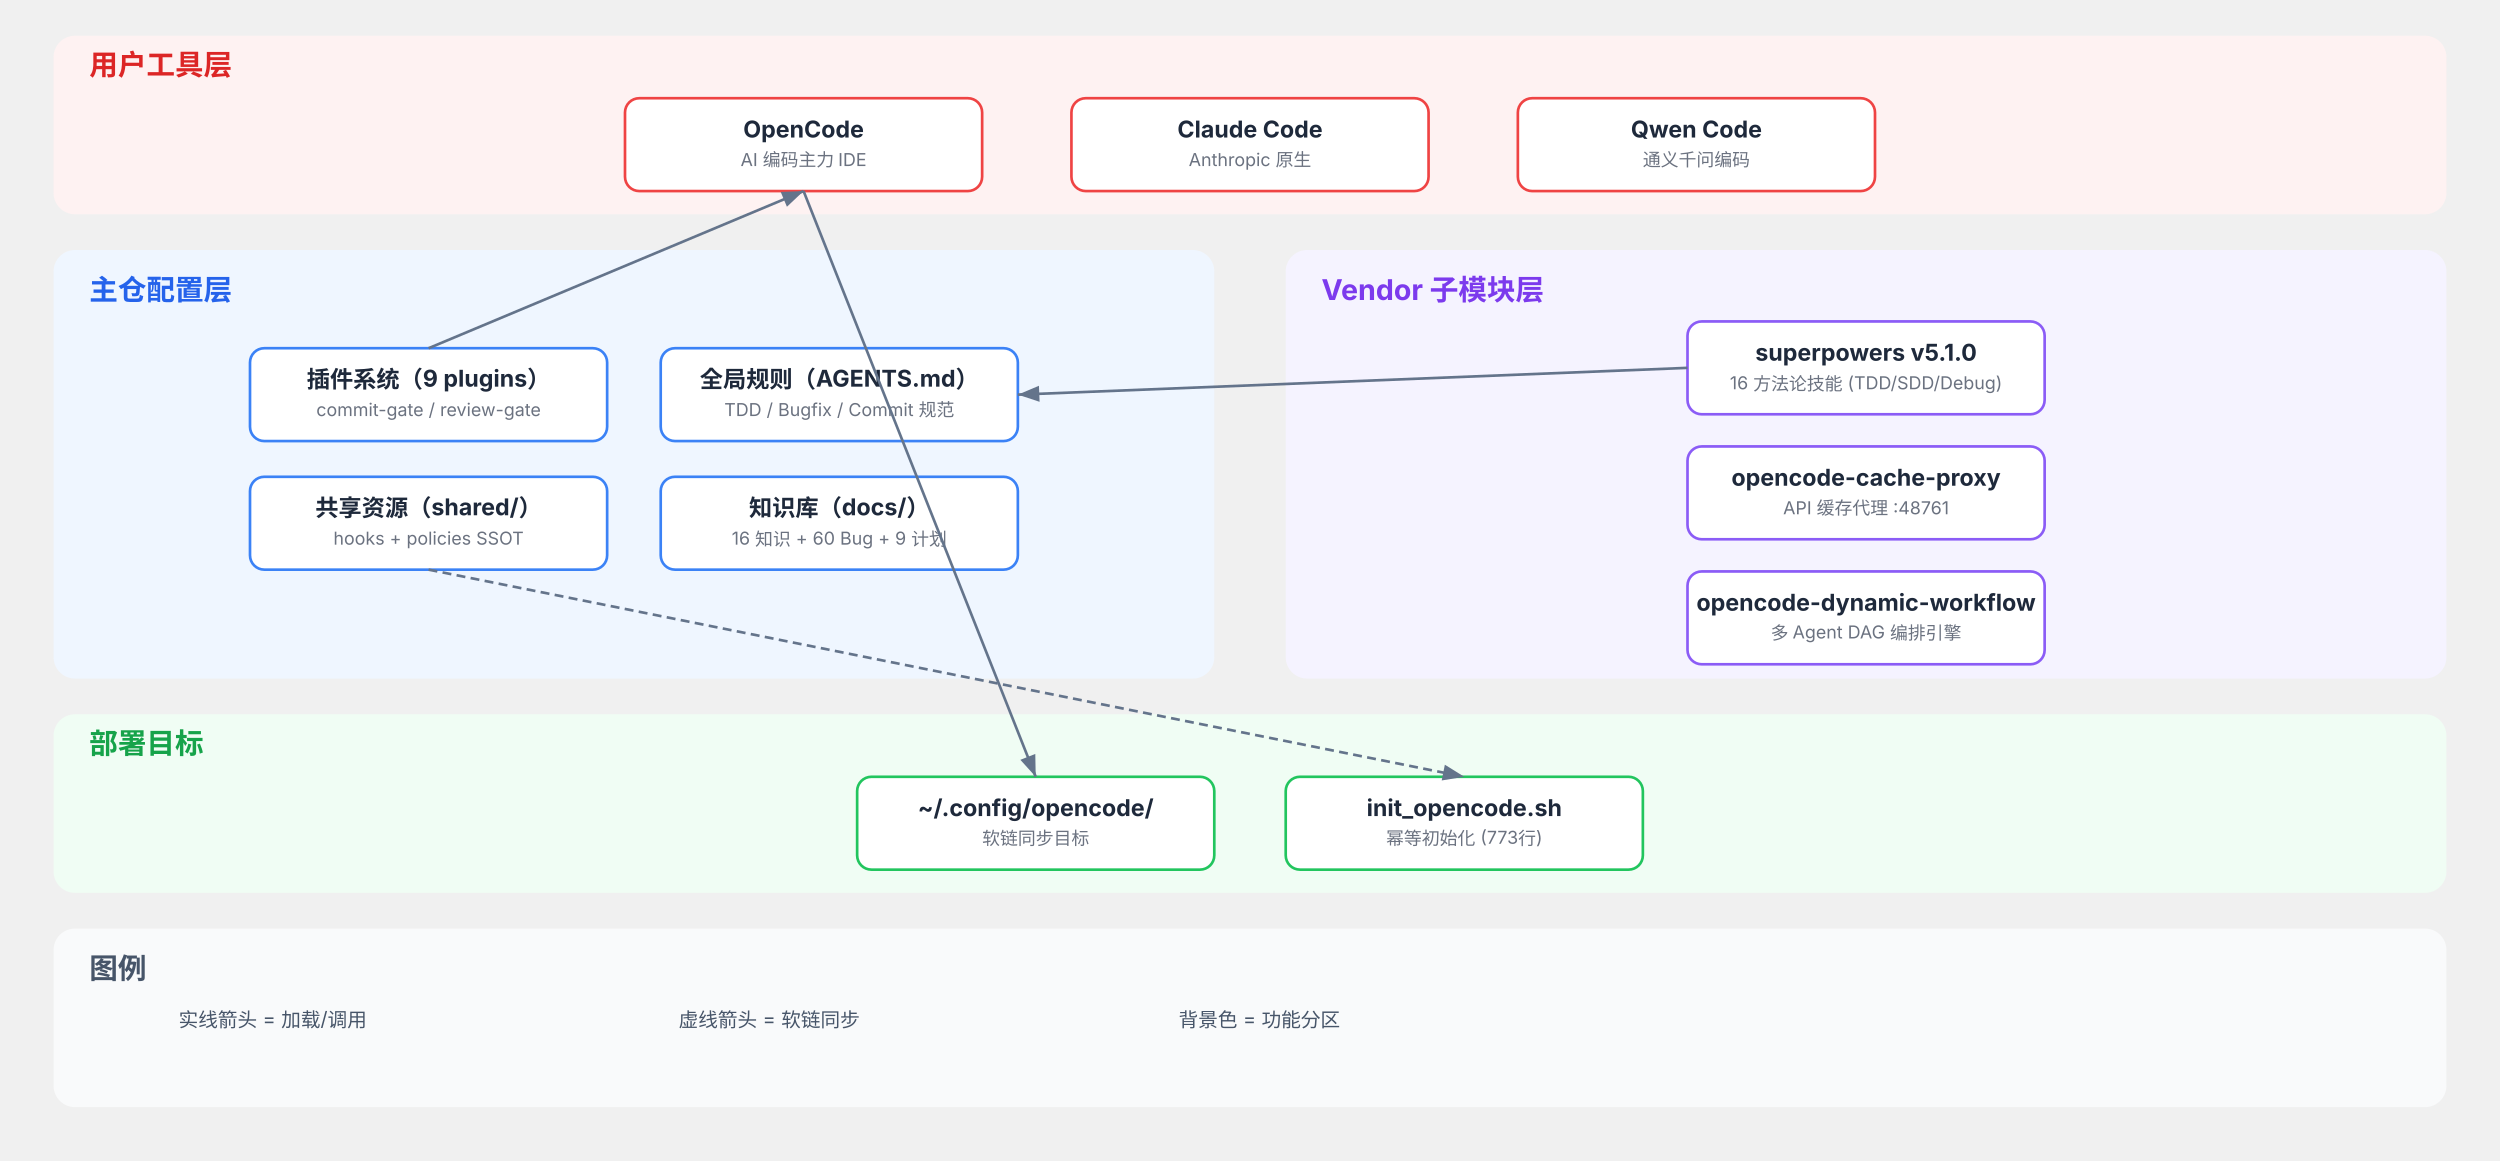
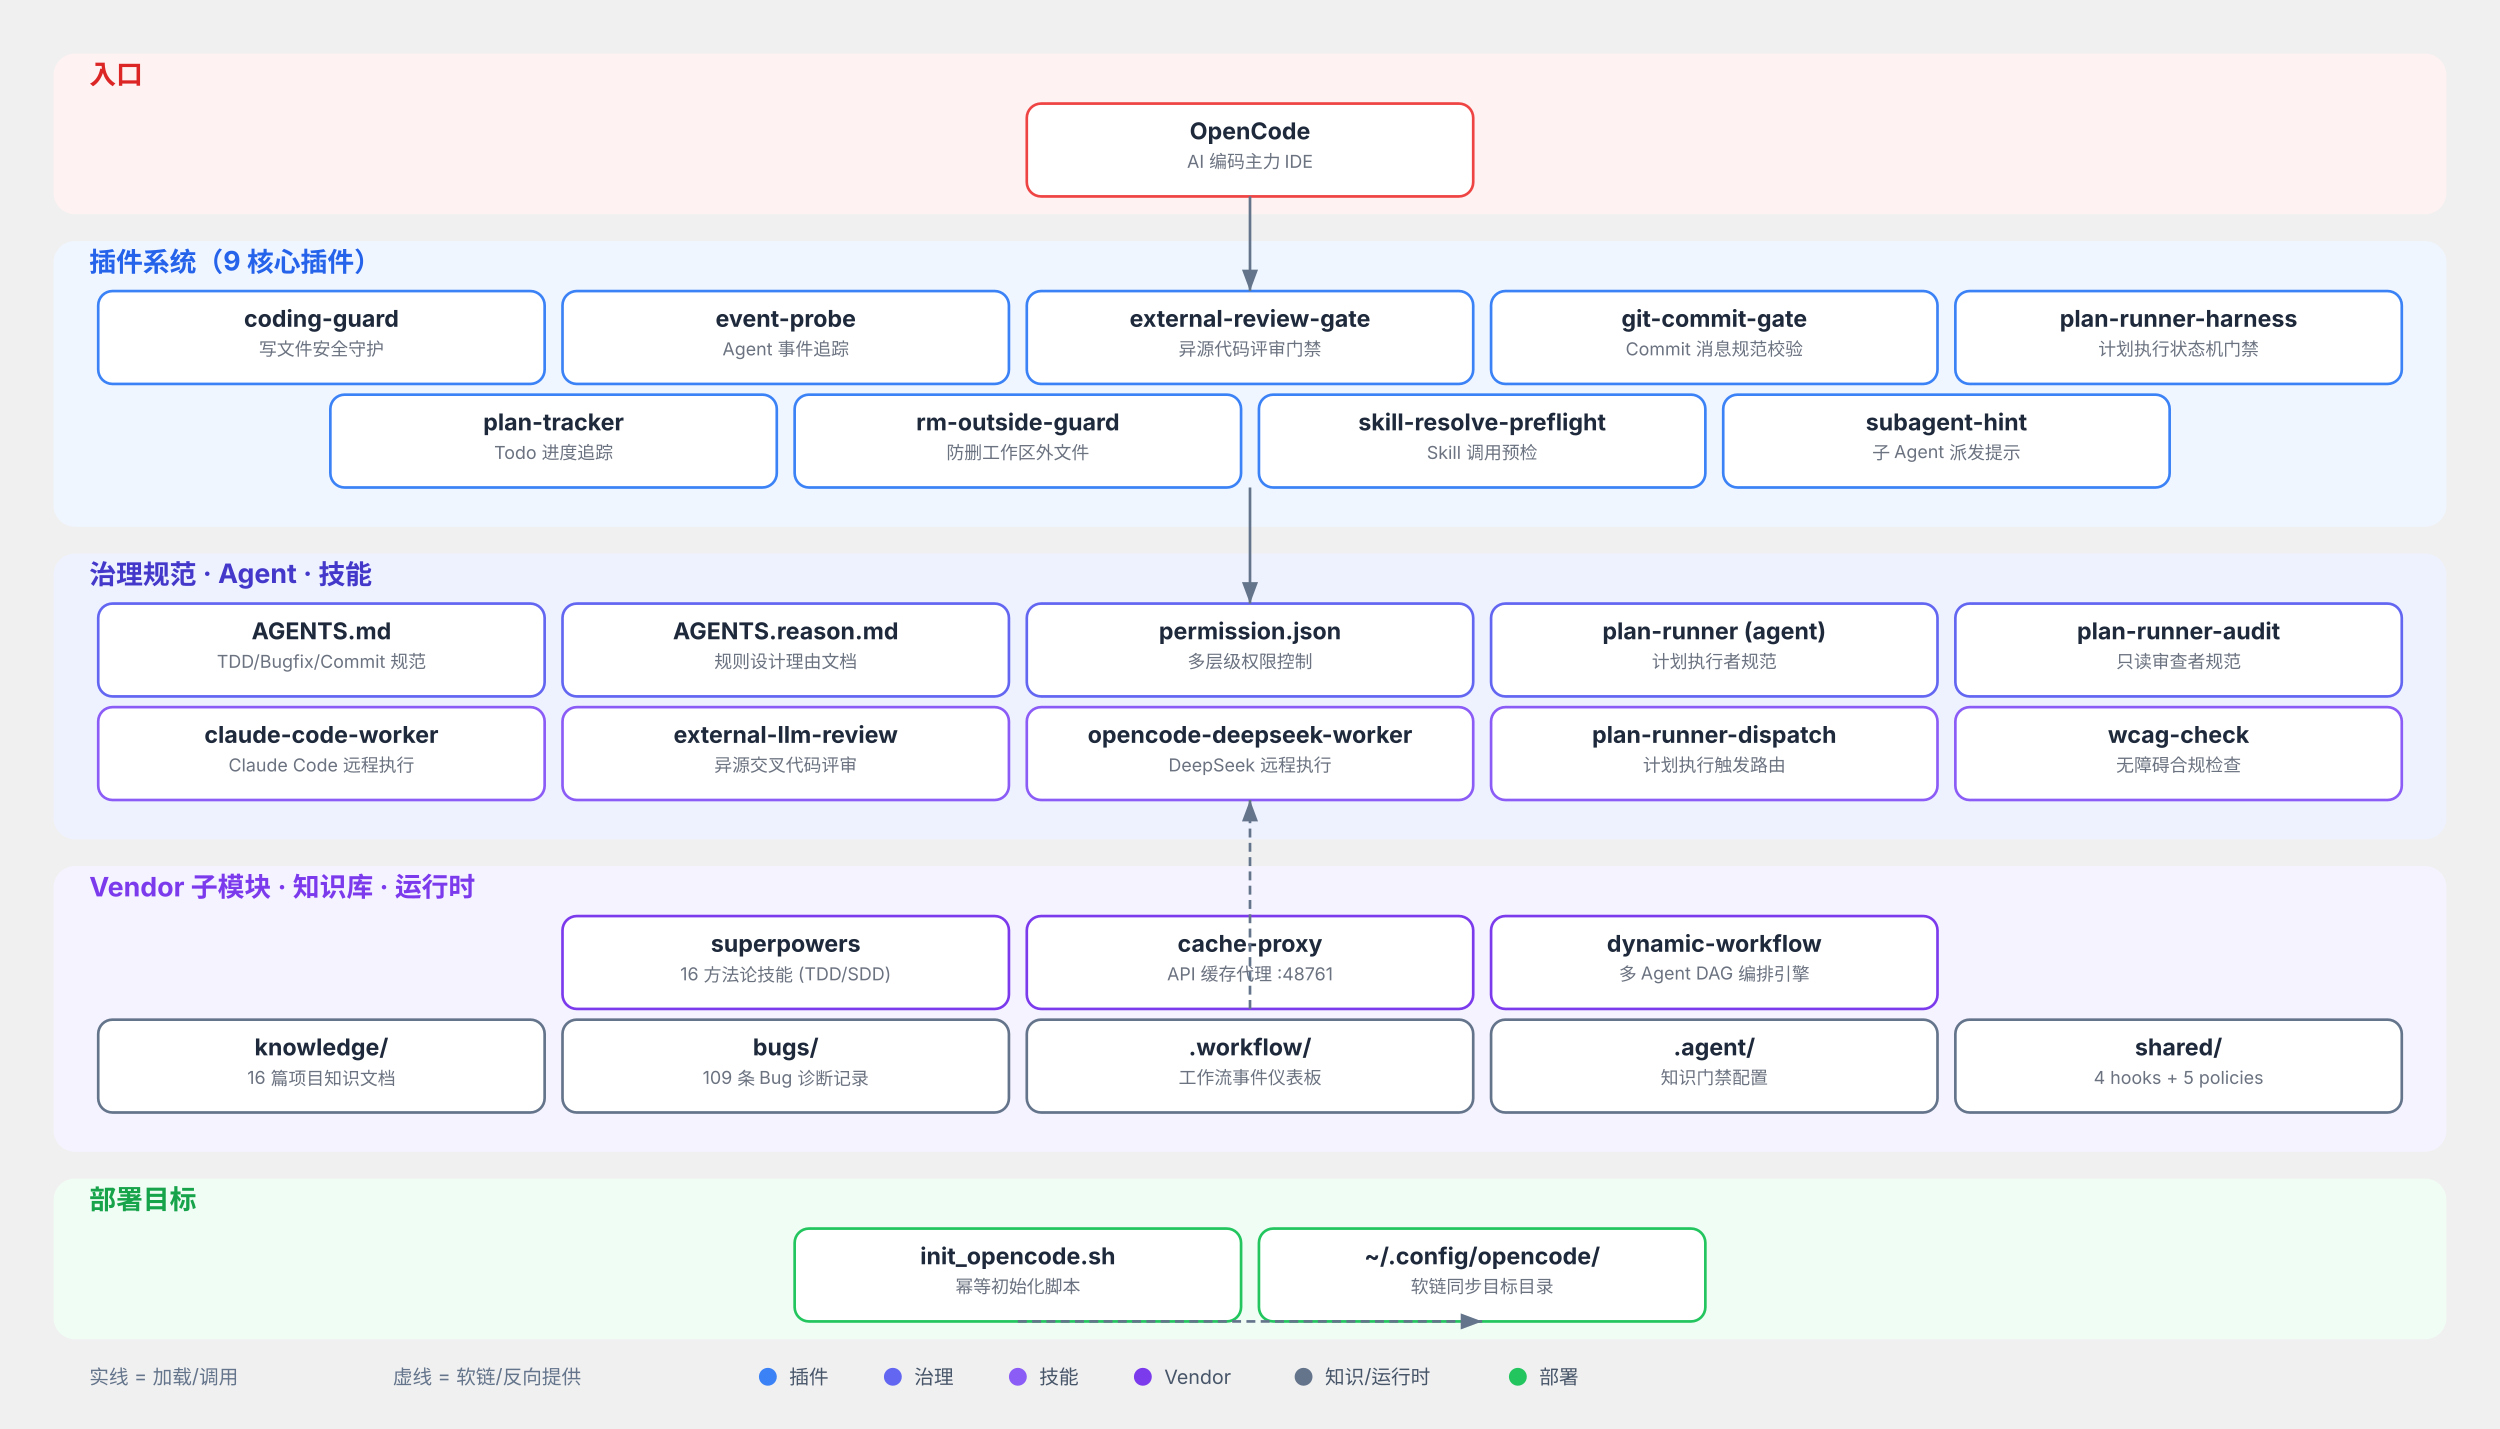
- <svg xmlns="http://www.w3.org/2000/svg" viewBox="0 0 1400 650" font-family="system-ui, -apple-system, sans-serif">
+ <svg xmlns="http://www.w3.org/2000/svg" viewBox="0 0 1400 800" font-family="system-ui, -apple-system, sans-serif">
  <defs>
    <marker id="arrow" markerWidth="8" markerHeight="6" refX="8" refY="3" orient="auto">
      <path d="M0,0 L8,3 L0,6 Z" fill="#64748B" />
    </marker>
-     <marker id="arrow-dash" markerWidth="8" markerHeight="6" refX="8" refY="3" orient="auto">
-       <path d="M0,0 L8,3 L0,6 Z" fill="#64748B" />
-     </marker>
  </defs>
-   <rect x="30" y="20" width="1340" height="100" rx="12" fill="#FEF2F2" stroke="none" />
-   <rect x="30" y="140" width="650" height="240" rx="12" fill="#EFF6FF" stroke="none" />
-   <rect x="720" y="140" width="650" height="240" rx="12" fill="#F5F3FF" stroke="none" />
-   <rect x="30" y="400" width="1340" height="100" rx="12" fill="#F0FDF4" stroke="none" />
-   <rect x="30" y="520" width="1340" height="100" rx="12" fill="#F9FAFB" stroke="none" />
-   <text x="50" y="42" font-size="16" font-weight="bold" fill="#DC2626">用户工具层</text>
-   <text x="50" y="168" font-size="16" font-weight="bold" fill="#2563EB">主仓配置层</text>
-   <text x="740" y="168" font-size="16" font-weight="bold" fill="#7C3AED">Vendor 子模块层</text>
-   <text x="50" y="422" font-size="16" font-weight="bold" fill="#16A34A">部署目标</text>
-   <text x="50" y="548" font-size="16" font-weight="bold" fill="#475569">图例</text>
-   <rect x="350" y="55" width="200" height="52" rx="8" fill="#FFFFFF" stroke="#EF4444" stroke-width="1.5" />
-   <rect x="600" y="55" width="200" height="52" rx="8" fill="#FFFFFF" stroke="#EF4444" stroke-width="1.5" />
-   <rect x="850" y="55" width="200" height="52" rx="8" fill="#FFFFFF" stroke="#EF4444" stroke-width="1.5" />
-   <text x="450" y="77" font-size="13" font-weight="bold" fill="#1E293B" text-anchor="middle">OpenCode</text>
-   <text x="450" y="93" font-size="10" fill="#6B7280" text-anchor="middle">AI 编码主力 IDE</text>
-   <text x="700" y="77" font-size="13" font-weight="bold" fill="#1E293B" text-anchor="middle">Claude Code</text>
-   <text x="700" y="93" font-size="10" fill="#6B7280" text-anchor="middle">Anthropic 原生</text>
-   <text x="950" y="77" font-size="13" font-weight="bold" fill="#1E293B" text-anchor="middle">Qwen Code</text>
-   <text x="950" y="93" font-size="10" fill="#6B7280" text-anchor="middle">通义千问编码</text>
-   <rect x="140" y="195" width="200" height="52" rx="8" fill="#FFFFFF" stroke="#3B82F6" stroke-width="1.5" />
-   <rect x="370" y="195" width="200" height="52" rx="8" fill="#FFFFFF" stroke="#3B82F6" stroke-width="1.5" />
-   <text x="240" y="217" font-size="13" font-weight="bold" fill="#1E293B" text-anchor="middle">插件系统（9 plugins）</text>
-   <text x="240" y="233" font-size="10" fill="#6B7280" text-anchor="middle">commit-gate / review-gate</text>
-   <text x="470" y="217" font-size="13" font-weight="bold" fill="#1E293B" text-anchor="middle">全局规则（AGENTS.md）</text>
-   <text x="470" y="233" font-size="10" fill="#6B7280" text-anchor="middle">TDD / Bugfix / Commit 规范</text>
-   <rect x="140" y="267" width="200" height="52" rx="8" fill="#FFFFFF" stroke="#3B82F6" stroke-width="1.5" />
-   <rect x="370" y="267" width="200" height="52" rx="8" fill="#FFFFFF" stroke="#3B82F6" stroke-width="1.5" />
-   <text x="240" y="289" font-size="13" font-weight="bold" fill="#1E293B" text-anchor="middle">共享资源（shared/）</text>
-   <text x="240" y="305" font-size="10" fill="#6B7280" text-anchor="middle">hooks + policies SSOT</text>
-   <text x="470" y="289" font-size="13" font-weight="bold" fill="#1E293B" text-anchor="middle">知识库（docs/）</text>
-   <text x="470" y="305" font-size="10" fill="#6B7280" text-anchor="middle">16 知识 + 60 Bug + 9 计划</text>
-   <rect x="945" y="180" width="200" height="52" rx="8" fill="#FFFFFF" stroke="#8B5CF6" stroke-width="1.5" />
-   <rect x="945" y="250" width="200" height="52" rx="8" fill="#FFFFFF" stroke="#8B5CF6" stroke-width="1.5" />
-   <rect x="945" y="320" width="200" height="52" rx="8" fill="#FFFFFF" stroke="#8B5CF6" stroke-width="1.5" />
-   <text x="1045" y="202" font-size="13" font-weight="bold" fill="#1E293B" text-anchor="middle">superpowers v5.1.0</text>
-   <text x="1045" y="218" font-size="10" fill="#6B7280" text-anchor="middle">16 方法论技能 (TDD/SDD/Debug)</text>
-   <text x="1045" y="272" font-size="13" font-weight="bold" fill="#1E293B" text-anchor="middle">opencode-cache-proxy</text>
-   <text x="1045" y="288" font-size="10" fill="#6B7280" text-anchor="middle">API 缓存代理 :48761</text>
-   <text x="1045" y="342" font-size="13" font-weight="bold" fill="#1E293B" text-anchor="middle">opencode-dynamic-workflow</text>
-   <text x="1045" y="358" font-size="10" fill="#6B7280" text-anchor="middle">多 Agent DAG 编排引擎</text>
-   <rect x="480" y="435" width="200" height="52" rx="8" fill="#FFFFFF" stroke="#22C55E" stroke-width="1.5" />
-   <rect x="720" y="435" width="200" height="52" rx="8" fill="#FFFFFF" stroke="#22C55E" stroke-width="1.5" />
-   <text x="580" y="457" font-size="13" font-weight="bold" fill="#1E293B" text-anchor="middle">~/.config/opencode/</text>
-   <text x="580" y="473" font-size="10" fill="#6B7280" text-anchor="middle">软链同步目标</text>
-   <text x="820" y="457" font-size="13" font-weight="bold" fill="#1E293B" text-anchor="middle">init_opencode.sh</text>
-   <text x="820" y="473" font-size="10" fill="#6B7280" text-anchor="middle">幂等初始化 (773行)</text>
-   <line x1="450" y1="107" x2="580" y2="435" stroke="#64748B" stroke-width="1.5" marker-end="url(#arrow)" />
-   <line x1="240" y1="319" x2="820" y2="435" stroke="#64748B" stroke-width="1.5" stroke-dasharray="5,3" marker-end="url(#arrow-dash)" />
-   <line x1="945" y1="206" x2="570" y2="221" stroke="#64748B" stroke-width="1.5" marker-end="url(#arrow)" />
-   <line x1="240" y1="195" x2="450" y2="107" stroke="#64748B" stroke-width="1.5" marker-end="url(#arrow)" />
-   <text x="100" y="575" font-size="11" fill="#475569">实线箭头 = 加载/调用</text>
-   <text x="380" y="575" font-size="11" fill="#475569">虚线箭头 = 软链同步</text>
-   <text x="660" y="575" font-size="11" fill="#475569">背景色 = 功能分区</text>
+   <rect x="30" y="30" width="1340" height="90" rx="12" fill="#FEF2F2" stroke="none" />
+   <rect x="30" y="135" width="1340" height="160" rx="12" fill="#EFF6FF" stroke="none" />
+   <rect x="30" y="310" width="1340" height="160" rx="12" fill="#EEF2FF" stroke="none" />
+   <rect x="30" y="485" width="1340" height="160" rx="12" fill="#F5F3FF" stroke="none" />
+   <rect x="30" y="660" width="1340" height="90" rx="12" fill="#F0FDF4" stroke="none" />
+   <text x="50" y="47" font-size="15" font-weight="bold" fill="#DC2626">入口</text>
+   <text x="50" y="152" font-size="15" font-weight="bold" fill="#2563EB">插件系统（9 核心插件）</text>
+   <text x="50" y="327" font-size="15" font-weight="bold" fill="#4338CA">治理规范 · Agent · 技能</text>
+   <text x="50" y="502" font-size="15" font-weight="bold" fill="#7C3AED">Vendor 子模块 · 知识库 · 运行时</text>
+   <text x="50" y="677" font-size="15" font-weight="bold" fill="#16A34A">部署目标</text>
+   <rect x="575" y="58" width="250" height="52" rx="8" fill="#FFFFFF" stroke="#EF4444" stroke-width="1.5" />
+   <text x="700" y="78" text-anchor="middle" font-size="13" font-weight="bold" fill="#1E293B">OpenCode</text>
+   <text x="700" y="94" text-anchor="middle" font-size="10" fill="#6B7280">AI 编码主力 IDE</text>
+   <rect x="55" y="163" width="250" height="52" rx="8" fill="#FFFFFF" stroke="#3B82F6" stroke-width="1.5" />
+   <rect x="315" y="163" width="250" height="52" rx="8" fill="#FFFFFF" stroke="#3B82F6" stroke-width="1.5" />
+   <rect x="575" y="163" width="250" height="52" rx="8" fill="#FFFFFF" stroke="#3B82F6" stroke-width="1.5" />
+   <rect x="835" y="163" width="250" height="52" rx="8" fill="#FFFFFF" stroke="#3B82F6" stroke-width="1.5" />
+   <rect x="1095" y="163" width="250" height="52" rx="8" fill="#FFFFFF" stroke="#3B82F6" stroke-width="1.5" />
+   <text x="180" y="183" text-anchor="middle" font-size="13" font-weight="bold" fill="#1E293B">coding-guard</text>
+   <text x="180" y="199" text-anchor="middle" font-size="10" fill="#6B7280">写文件安全守护</text>
+   <text x="440" y="183" text-anchor="middle" font-size="13" font-weight="bold" fill="#1E293B">event-probe</text>
+   <text x="440" y="199" text-anchor="middle" font-size="10" fill="#6B7280">Agent 事件追踪</text>
+   <text x="700" y="183" text-anchor="middle" font-size="13" font-weight="bold" fill="#1E293B">external-review-gate</text>
+   <text x="700" y="199" text-anchor="middle" font-size="10" fill="#6B7280">异源代码评审门禁</text>
+   <text x="960" y="183" text-anchor="middle" font-size="13" font-weight="bold" fill="#1E293B">git-commit-gate</text>
+   <text x="960" y="199" text-anchor="middle" font-size="10" fill="#6B7280">Commit 消息规范校验</text>
+   <text x="1220" y="183" text-anchor="middle" font-size="13" font-weight="bold" fill="#1E293B">plan-runner-harness</text>
+   <text x="1220" y="199" text-anchor="middle" font-size="10" fill="#6B7280">计划执行状态机门禁</text>
+   <rect x="185" y="221" width="250" height="52" rx="8" fill="#FFFFFF" stroke="#3B82F6" stroke-width="1.5" />
+   <rect x="445" y="221" width="250" height="52" rx="8" fill="#FFFFFF" stroke="#3B82F6" stroke-width="1.5" />
+   <rect x="705" y="221" width="250" height="52" rx="8" fill="#FFFFFF" stroke="#3B82F6" stroke-width="1.5" />
+   <rect x="965" y="221" width="250" height="52" rx="8" fill="#FFFFFF" stroke="#3B82F6" stroke-width="1.5" />
+   <text x="310" y="241" text-anchor="middle" font-size="13" font-weight="bold" fill="#1E293B">plan-tracker</text>
+   <text x="310" y="257" text-anchor="middle" font-size="10" fill="#6B7280">Todo 进度追踪</text>
+   <text x="570" y="241" text-anchor="middle" font-size="13" font-weight="bold" fill="#1E293B">rm-outside-guard</text>
+   <text x="570" y="257" text-anchor="middle" font-size="10" fill="#6B7280">防删工作区外文件</text>
+   <text x="830" y="241" text-anchor="middle" font-size="13" font-weight="bold" fill="#1E293B">skill-resolve-preflight</text>
+   <text x="830" y="257" text-anchor="middle" font-size="10" fill="#6B7280">Skill 调用预检</text>
+   <text x="1090" y="241" text-anchor="middle" font-size="13" font-weight="bold" fill="#1E293B">subagent-hint</text>
+   <text x="1090" y="257" text-anchor="middle" font-size="10" fill="#6B7280">子 Agent 派发提示</text>
+   <rect x="55" y="338" width="250" height="52" rx="8" fill="#FFFFFF" stroke="#6366F1" stroke-width="1.5" />
+   <rect x="315" y="338" width="250" height="52" rx="8" fill="#FFFFFF" stroke="#6366F1" stroke-width="1.5" />
+   <rect x="575" y="338" width="250" height="52" rx="8" fill="#FFFFFF" stroke="#6366F1" stroke-width="1.5" />
+   <rect x="835" y="338" width="250" height="52" rx="8" fill="#FFFFFF" stroke="#6366F1" stroke-width="1.5" />
+   <rect x="1095" y="338" width="250" height="52" rx="8" fill="#FFFFFF" stroke="#6366F1" stroke-width="1.5" />
+   <text x="180" y="358" text-anchor="middle" font-size="13" font-weight="bold" fill="#1E293B">AGENTS.md</text>
+   <text x="180" y="374" text-anchor="middle" font-size="10" fill="#6B7280">TDD/Bugfix/Commit 规范</text>
+   <text x="440" y="358" text-anchor="middle" font-size="13" font-weight="bold" fill="#1E293B">AGENTS.reason.md</text>
+   <text x="440" y="374" text-anchor="middle" font-size="10" fill="#6B7280">规则设计理由文档</text>
+   <text x="700" y="358" text-anchor="middle" font-size="13" font-weight="bold" fill="#1E293B">permission.json</text>
+   <text x="700" y="374" text-anchor="middle" font-size="10" fill="#6B7280">多层级权限控制</text>
+   <text x="960" y="358" text-anchor="middle" font-size="13" font-weight="bold" fill="#1E293B">plan-runner (agent)</text>
+   <text x="960" y="374" text-anchor="middle" font-size="10" fill="#6B7280">计划执行者规范</text>
+   <text x="1220" y="358" text-anchor="middle" font-size="13" font-weight="bold" fill="#1E293B">plan-runner-audit</text>
+   <text x="1220" y="374" text-anchor="middle" font-size="10" fill="#6B7280">只读审查者规范</text>
+   <rect x="55" y="396" width="250" height="52" rx="8" fill="#FFFFFF" stroke="#8B5CF6" stroke-width="1.5" />
+   <rect x="315" y="396" width="250" height="52" rx="8" fill="#FFFFFF" stroke="#8B5CF6" stroke-width="1.5" />
+   <rect x="575" y="396" width="250" height="52" rx="8" fill="#FFFFFF" stroke="#8B5CF6" stroke-width="1.5" />
+   <rect x="835" y="396" width="250" height="52" rx="8" fill="#FFFFFF" stroke="#8B5CF6" stroke-width="1.5" />
+   <rect x="1095" y="396" width="250" height="52" rx="8" fill="#FFFFFF" stroke="#8B5CF6" stroke-width="1.5" />
+   <text x="180" y="416" text-anchor="middle" font-size="13" font-weight="bold" fill="#1E293B">claude-code-worker</text>
+   <text x="180" y="432" text-anchor="middle" font-size="10" fill="#6B7280">Claude Code 远程执行</text>
+   <text x="440" y="416" text-anchor="middle" font-size="13" font-weight="bold" fill="#1E293B">external-llm-review</text>
+   <text x="440" y="432" text-anchor="middle" font-size="10" fill="#6B7280">异源交叉代码评审</text>
+   <text x="700" y="416" text-anchor="middle" font-size="13" font-weight="bold" fill="#1E293B">opencode-deepseek-worker</text>
+   <text x="700" y="432" text-anchor="middle" font-size="10" fill="#6B7280">DeepSeek 远程执行</text>
+   <text x="960" y="416" text-anchor="middle" font-size="13" font-weight="bold" fill="#1E293B">plan-runner-dispatch</text>
+   <text x="960" y="432" text-anchor="middle" font-size="10" fill="#6B7280">计划执行触发路由</text>
+   <text x="1220" y="416" text-anchor="middle" font-size="13" font-weight="bold" fill="#1E293B">wcag-check</text>
+   <text x="1220" y="432" text-anchor="middle" font-size="10" fill="#6B7280">无障碍合规检查</text>
+   <rect x="315" y="513" width="250" height="52" rx="8" fill="#FFFFFF" stroke="#7C3AED" stroke-width="1.5" />
+   <rect x="575" y="513" width="250" height="52" rx="8" fill="#FFFFFF" stroke="#7C3AED" stroke-width="1.5" />
+   <rect x="835" y="513" width="250" height="52" rx="8" fill="#FFFFFF" stroke="#7C3AED" stroke-width="1.5" />
+   <text x="440" y="533" text-anchor="middle" font-size="13" font-weight="bold" fill="#1E293B">superpowers</text>
+   <text x="440" y="549" text-anchor="middle" font-size="10" fill="#6B7280">16 方法论技能 (TDD/SDD)</text>
+   <text x="700" y="533" text-anchor="middle" font-size="13" font-weight="bold" fill="#1E293B">cache-proxy</text>
+   <text x="700" y="549" text-anchor="middle" font-size="10" fill="#6B7280">API 缓存代理 :48761</text>
+   <text x="960" y="533" text-anchor="middle" font-size="13" font-weight="bold" fill="#1E293B">dynamic-workflow</text>
+   <text x="960" y="549" text-anchor="middle" font-size="10" fill="#6B7280">多 Agent DAG 编排引擎</text>
+   <rect x="55" y="571" width="250" height="52" rx="8" fill="#FFFFFF" stroke="#64748B" stroke-width="1.5" />
+   <rect x="315" y="571" width="250" height="52" rx="8" fill="#FFFFFF" stroke="#64748B" stroke-width="1.5" />
+   <rect x="575" y="571" width="250" height="52" rx="8" fill="#FFFFFF" stroke="#64748B" stroke-width="1.5" />
+   <rect x="835" y="571" width="250" height="52" rx="8" fill="#FFFFFF" stroke="#64748B" stroke-width="1.5" />
+   <rect x="1095" y="571" width="250" height="52" rx="8" fill="#FFFFFF" stroke="#64748B" stroke-width="1.5" />
+   <text x="180" y="591" text-anchor="middle" font-size="13" font-weight="bold" fill="#1E293B">knowledge/</text>
+   <text x="180" y="607" text-anchor="middle" font-size="10" fill="#6B7280">16 篇项目知识文档</text>
+   <text x="440" y="591" text-anchor="middle" font-size="13" font-weight="bold" fill="#1E293B">bugs/</text>
+   <text x="440" y="607" text-anchor="middle" font-size="10" fill="#6B7280">109 条 Bug 诊断记录</text>
+   <text x="700" y="591" text-anchor="middle" font-size="13" font-weight="bold" fill="#1E293B">.workflow/</text>
+   <text x="700" y="607" text-anchor="middle" font-size="10" fill="#6B7280">工作流事件仪表板</text>
+   <text x="960" y="591" text-anchor="middle" font-size="13" font-weight="bold" fill="#1E293B">.agent/</text>
+   <text x="960" y="607" text-anchor="middle" font-size="10" fill="#6B7280">知识门禁配置</text>
+   <text x="1220" y="591" text-anchor="middle" font-size="13" font-weight="bold" fill="#1E293B">shared/</text>
+   <text x="1220" y="607" text-anchor="middle" font-size="10" fill="#6B7280">4 hooks + 5 policies</text>
+   <rect x="445" y="688" width="250" height="52" rx="8" fill="#FFFFFF" stroke="#22C55E" stroke-width="1.5" />
+   <rect x="705" y="688" width="250" height="52" rx="8" fill="#FFFFFF" stroke="#22C55E" stroke-width="1.5" />
+   <text x="570" y="708" text-anchor="middle" font-size="13" font-weight="bold" fill="#1E293B">init_opencode.sh</text>
+   <text x="570" y="724" text-anchor="middle" font-size="10" fill="#6B7280">幂等初始化脚本</text>
+   <text x="830" y="708" text-anchor="middle" font-size="13" font-weight="bold" fill="#1E293B">~/.config/opencode/</text>
+   <text x="830" y="724" text-anchor="middle" font-size="10" fill="#6B7280">软链同步目标目录</text>
+   <line x1="700" y1="110" x2="700" y2="163" stroke="#64748B" stroke-width="1.5" marker-end="url(#arrow)" />
+   <line x1="700" y1="273" x2="700" y2="338" stroke="#64748B" stroke-width="1.5" marker-end="url(#arrow)" />
+   <line x1="700" y1="565" x2="700" y2="448" stroke="#64748B" stroke-width="1.5" stroke-dasharray="5,3" marker-end="url(#arrow)" />
+   <line x1="570" y1="740" x2="830" y2="740" stroke="#64748B" stroke-width="1.5" stroke-dasharray="5,3" marker-end="url(#arrow)" />
+   <text x="50" y="775" font-size="11" fill="#64748B">实线 = 加载/调用</text>
+   <text x="220" y="775" font-size="11" fill="#64748B">虚线 = 软链/反向提供</text>
+   <circle cx="430" cy="771" r="5" fill="#3B82F6" />
+   <text x="442" y="775" font-size="11" fill="#475569">插件</text>
+   <circle cx="500" cy="771" r="5" fill="#6366F1" />
+   <text x="512" y="775" font-size="11" fill="#475569">治理</text>
+   <circle cx="570" cy="771" r="5" fill="#8B5CF6" />
+   <text x="582" y="775" font-size="11" fill="#475569">技能</text>
+   <circle cx="640" cy="771" r="5" fill="#7C3AED" />
+   <text x="652" y="775" font-size="11" fill="#475569">Vendor</text>
+   <circle cx="730" cy="771" r="5" fill="#64748B" />
+   <text x="742" y="775" font-size="11" fill="#475569">知识/运行时</text>
+   <circle cx="850" cy="771" r="5" fill="#22C55E" />
+   <text x="862" y="775" font-size="11" fill="#475569">部署</text>
</svg>
